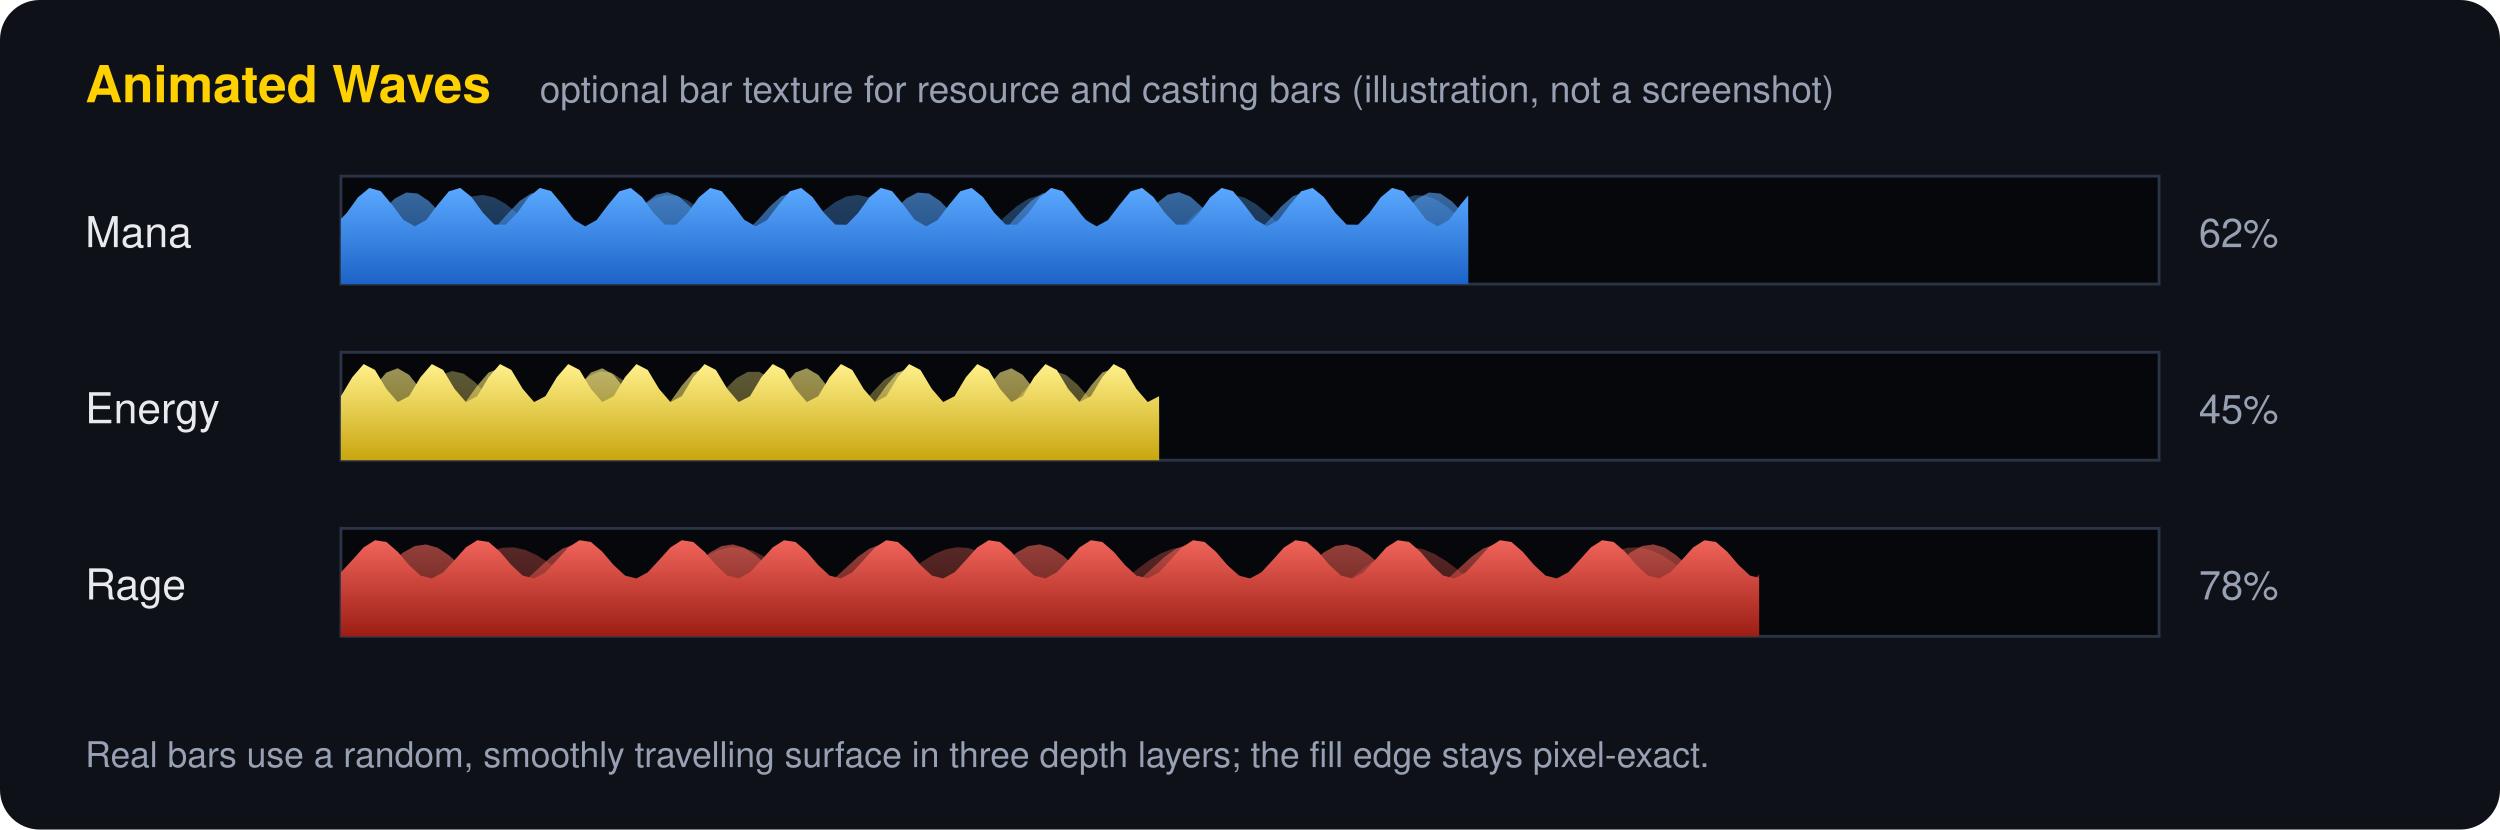
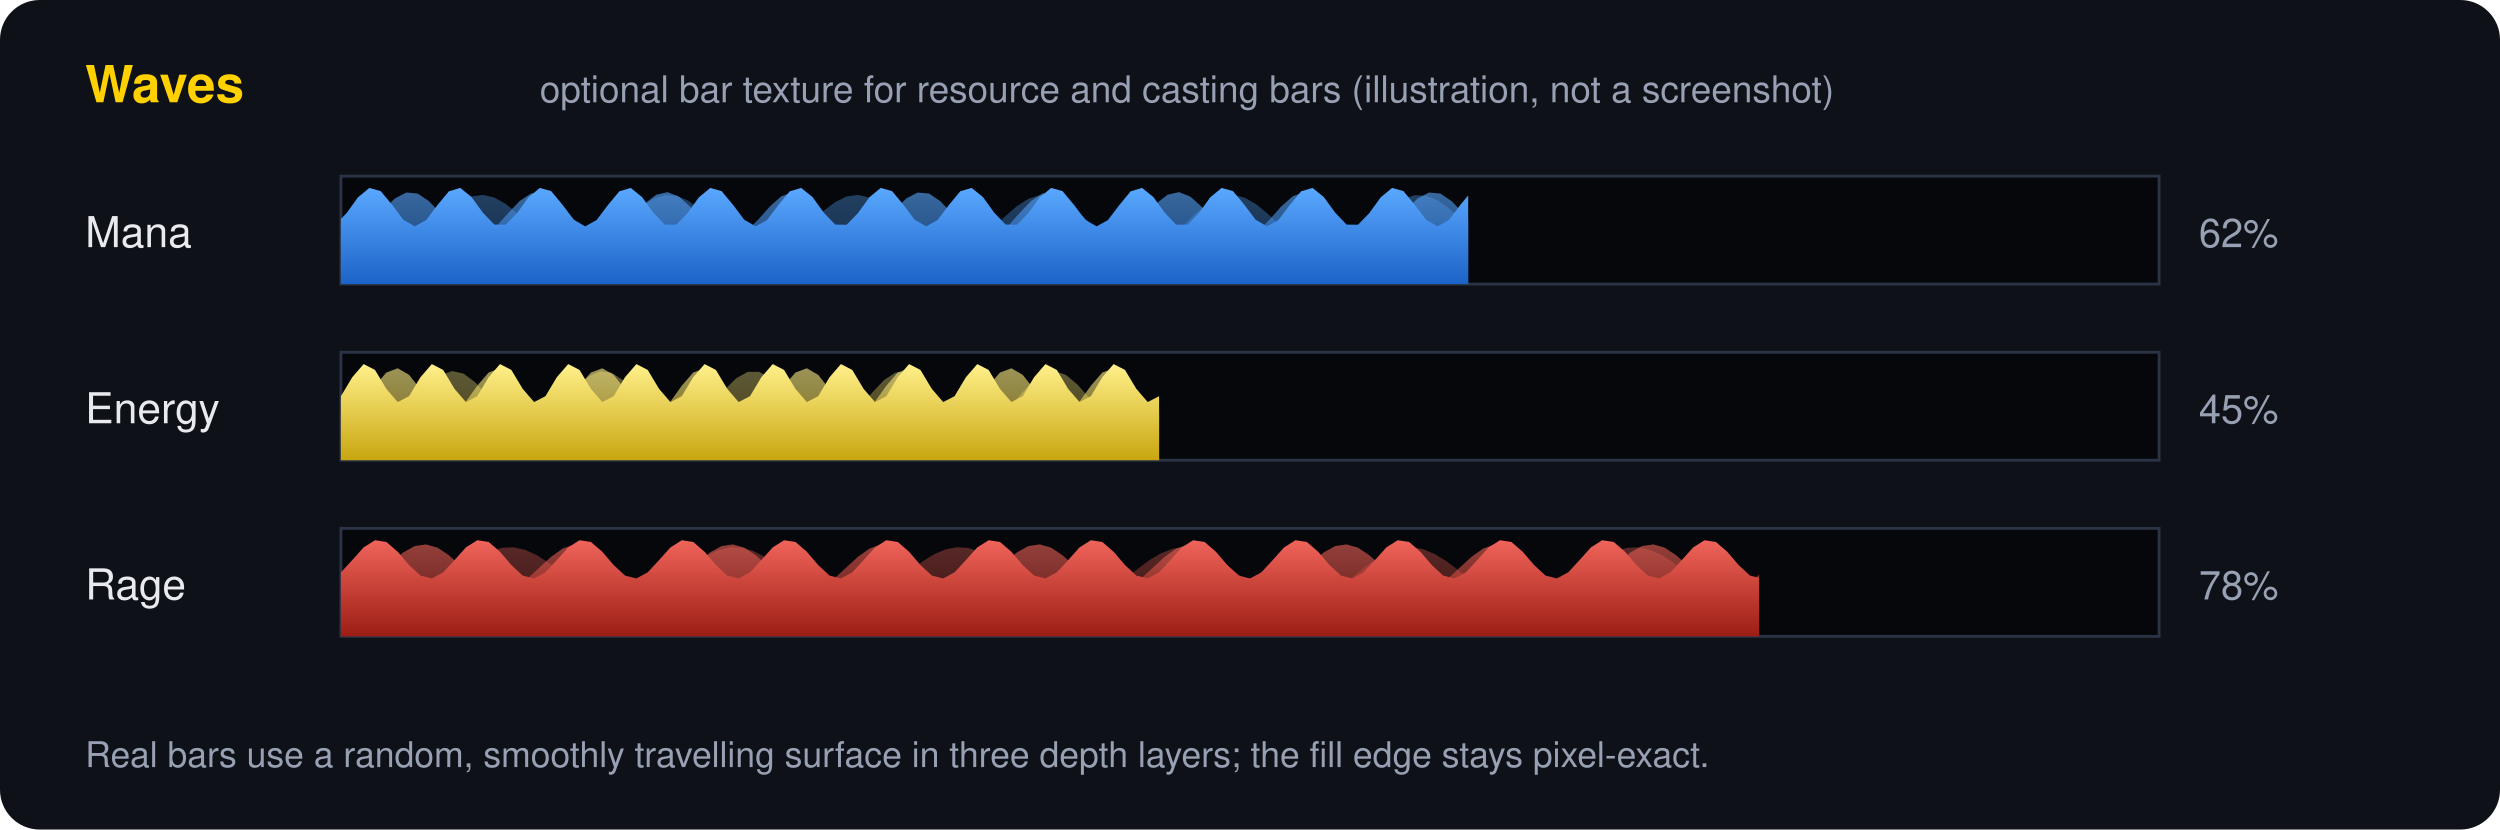
- <svg xmlns="http://www.w3.org/2000/svg" width="880" height="292" viewBox="0 0 880 292" role="img" aria-label="Illustration of the Animated Waves bar texture" font-family="Segoe UI, Helvetica Neue, Helvetica, Arial, sans-serif">
+ <svg xmlns="http://www.w3.org/2000/svg" width="880" height="292" viewBox="0 0 880 292" role="img" aria-label="Illustration of the Waves bar texture" font-family="Segoe UI, Helvetica Neue, Helvetica, Arial, sans-serif">
  <defs>
    <linearGradient id="g0" x1="0" y1="0" x2="0" y2="1">
      <stop offset="0" stop-color="#5aa8ff" />
      <stop offset="1" stop-color="#1c63c7" />
    </linearGradient>
    <clipPath id="c0">
      <rect x="120" y="62" width="396.8" height="38" />
    </clipPath>
    <linearGradient id="g1" x1="0" y1="0" x2="0" y2="1">
      <stop offset="0" stop-color="#fff08a" />
      <stop offset="1" stop-color="#c9a60f" />
    </linearGradient>
    <clipPath id="c1">
      <rect x="120" y="124" width="288.0" height="38" />
    </clipPath>
    <linearGradient id="g2" x1="0" y1="0" x2="0" y2="1">
      <stop offset="0" stop-color="#f0645a" />
      <stop offset="1" stop-color="#9c1d14" />
    </linearGradient>
    <clipPath id="c2">
      <rect x="120" y="186" width="499.2" height="38" />
    </clipPath>
  </defs>
  <rect width="880" height="292" rx="14" fill="#0e1117" />
-   <text x="30" y="36" font-size="18" font-weight="700" fill="#ffd100">Animated Waves</text>
+   <text x="30" y="36" font-size="18" font-weight="700" fill="#ffd100">Waves</text>
  <text x="190" y="36" font-size="13" fill="#98a0b3">optional bar texture for resource and casting bars (illustration, not a screenshot)</text>
  <text x="30" y="87" font-size="15" fill="#e8eaf0">Mana</text>
  <rect x="120" y="62" width="640" height="38" fill="#05070b" stroke="#2b3347" />
  <g clip-path="url(#c0)">
    <g transform="translate(54.0,0)">
      <path d="M 0,78.86 L 4,82.67 L 8,85.94 L 12,88.19 L 16,89.11 L 20,88.56 L 24,86.61 L 28,83.56 L 32,79.84 L 36,75.97 L 40,72.52 L 44,69.97 L 48,68.70 L 52,68.89 L 56,70.50 L 60,73.31 L 64,76.92 L 68,80.80 L 72,84.41 L 76,87.22 L 80,88.83 L 84,89.02 L 88,87.75 L 92,85.20 L 96,81.75 L 100,77.88 L 104,74.16 L 108,71.11 L 112,69.16 L 116,68.61 L 120,69.53 L 124,71.78 L 128,75.05 L 132,78.86 L 136,82.67 L 140,85.94 L 144,88.19 L 148,89.11 L 152,88.56 L 156,86.61 L 160,83.56 L 164,79.84 L 168,75.97 L 172,72.52 L 176,69.97 L 180,68.70 L 184,68.89 L 188,70.50 L 192,73.31 L 196,76.92 L 200,80.80 L 204,84.41 L 208,87.22 L 212,88.83 L 216,89.02 L 220,87.75 L 224,85.20 L 228,81.75 L 232,77.88 L 236,74.16 L 240,71.11 L 244,69.16 L 248,68.61 L 252,69.53 L 256,71.78 L 260,75.05 L 264,78.86 L 268,82.67 L 272,85.94 L 276,88.19 L 280,89.11 L 284,88.56 L 288,86.61 L 292,83.56 L 296,79.84 L 300,75.97 L 304,72.52 L 308,69.97 L 312,68.70 L 316,68.89 L 320,70.50 L 324,73.31 L 328,76.92 L 332,80.80 L 336,84.41 L 340,87.22 L 344,88.83 L 348,89.02 L 352,87.75 L 356,85.20 L 360,81.75 L 364,77.88 L 368,74.16 L 372,71.11 L 376,69.16 L 380,68.61 L 384,69.53 L 388,71.78 L 392,75.05 L 396,78.86 L 400,82.67 L 404,85.94 L 408,88.19 L 412,89.11 L 416,88.56 L 420,86.61 L 424,83.56 L 428,79.84 L 432,75.97 L 436,72.52 L 440,69.97 L 444,68.70 L 448,68.89 L 452,70.50 L 456,73.31 L 460,76.92 L 464,80.80 L 468,84.41 L 472,87.22 L 476,88.83 L 480,89.02 L 484,87.75 L 488,85.20 L 492,81.75 L 496,77.88 L 500,74.16 L 504,71.11 L 508,69.16 L 512,68.61 L 516,69.53 L 520,71.78 L 524,75.05 L 528,78.86 L 532,82.67 L 536,85.94 L 540,88.19 L 544,89.11 L 548,88.56 L 552,86.61 L 556,83.56 L 560,79.84 L 564,75.97 L 568,72.52 L 572,69.97 L 576,68.70 L 580,68.89 L 584,70.50 L 588,73.31 L 592,76.92 L 596,80.80 L 600,84.41 L 604,87.22 L 608,88.83 L 612,89.02 L 616,87.75 L 620,85.20 L 624,81.75 L 628,77.88 L 632,74.16 L 636,71.11 L 640,69.16 L 644,68.61 L 648,69.53 L 652,71.78 L 656,75.05 L 660,78.86 L 664,82.67 L 668,85.94 L 672,88.19 L 676,89.11 L 680,88.56 L 684,86.61 L 688,83.56 L 692,79.84 L 696,75.97 L 700,72.52 L 704,69.97 L 708,68.70 L 712,68.89 L 716,70.50 L 720,73.31 L 724,76.92 L 728,80.80 L 732,84.41 L 736,87.22 L 740,88.83 L 744,89.02 L 748,87.75 L 752,85.20 L 756,81.75 L 760,77.88 L 764,74.16 L 768,71.11 L 772,69.16 L 776,68.61 L 772.0,100 L 0,100 Z" fill="url(#g0)" opacity="0.35">
        <animateTransform attributeName="transform" type="translate" from="0 0" to="66.0 0" dur="17.1s" repeatCount="indefinite" />
      </path>
    </g>
    <g transform="translate(75.0,0)">
      <path d="M 0,83.72 L 4,83.68 L 8,81.25 L 12,77.16 L 16,72.67 L 20,69.13 L 24,67.62 L 28,68.59 L 32,71.76 L 36,76.16 L 40,80.46 L 44,83.33 L 48,83.93 L 52,82.05 L 56,78.28 L 60,73.76 L 64,69.86 L 68,67.77 L 72,68.12 L 76,70.81 L 80,75.02 L 84,79.47 L 88,82.81 L 92,84.02 L 96,82.73 L 100,79.34 L 104,74.88 L 108,70.70 L 112,68.07 L 116,67.79 L 120,69.95 L 124,73.89 L 128,78.41 L 132,82.14 L 136,83.95 L 140,83.28 L 144,80.34 L 148,76.03 L 152,71.64 L 156,68.53 L 160,67.63 L 164,69.21 L 168,72.80 L 172,77.30 L 176,81.35 L 180,83.72 L 184,83.68 L 188,81.25 L 192,77.16 L 196,72.67 L 200,69.13 L 204,67.62 L 208,68.59 L 212,71.76 L 216,76.16 L 220,80.46 L 224,83.33 L 228,83.93 L 232,82.05 L 236,78.28 L 240,73.76 L 244,69.86 L 248,67.77 L 252,68.12 L 256,70.81 L 260,75.02 L 264,79.47 L 268,82.81 L 272,84.02 L 276,82.73 L 280,79.34 L 284,74.88 L 288,70.70 L 292,68.07 L 296,67.79 L 300,69.95 L 304,73.89 L 308,78.41 L 312,82.14 L 316,83.95 L 320,83.28 L 324,80.34 L 328,76.03 L 332,71.64 L 336,68.53 L 340,67.63 L 344,69.21 L 348,72.80 L 352,77.30 L 356,81.35 L 360,83.72 L 364,83.68 L 368,81.25 L 372,77.16 L 376,72.67 L 380,69.13 L 384,67.62 L 388,68.59 L 392,71.76 L 396,76.16 L 400,80.46 L 404,83.33 L 408,83.93 L 412,82.05 L 416,78.28 L 420,73.76 L 424,69.86 L 428,67.77 L 432,68.12 L 436,70.81 L 440,75.02 L 444,79.47 L 448,82.81 L 452,84.02 L 456,82.73 L 460,79.34 L 464,74.88 L 468,70.70 L 472,68.07 L 476,67.79 L 480,69.95 L 484,73.89 L 488,78.41 L 492,82.14 L 496,83.95 L 500,83.28 L 504,80.34 L 508,76.03 L 512,71.64 L 516,68.53 L 520,67.63 L 524,69.21 L 528,72.80 L 532,77.30 L 536,81.35 L 540,83.72 L 544,83.68 L 548,81.25 L 552,77.16 L 556,72.67 L 560,69.13 L 564,67.62 L 568,68.59 L 572,71.76 L 576,76.16 L 580,80.46 L 584,83.33 L 588,83.93 L 592,82.05 L 596,78.28 L 600,73.76 L 604,69.86 L 608,67.77 L 612,68.12 L 616,70.81 L 620,75.02 L 624,79.47 L 628,82.81 L 632,84.02 L 636,82.73 L 640,79.34 L 644,74.88 L 648,70.70 L 652,68.07 L 656,67.79 L 660,69.95 L 664,73.89 L 668,78.41 L 672,82.14 L 676,83.95 L 680,83.28 L 684,80.34 L 688,76.03 L 692,71.64 L 696,68.53 L 700,67.63 L 704,69.21 L 708,72.80 L 712,77.30 L 716,81.35 L 720,83.72 L 724,83.68 L 728,81.25 L 732,77.16 L 730.0,100 L 0,100 Z" fill="url(#g0)" opacity="0.6">
        <animateTransform attributeName="transform" type="translate" from="0 0" to="45.0 0" dur="11.7s" repeatCount="indefinite" />
      </path>
    </g>
    <g transform="translate(90,0)">
      <path d="M 0,77.46 L 4,72.18 L 8,67.34 L 12,66.14 L 16,69.37 L 20,74.90 L 24,79.06 L 28,79.11 L 32,75.01 L 36,69.47 L 40,66.16 L 44,67.27 L 48,72.07 L 52,77.37 L 56,79.68 L 60,77.46 L 64,72.18 L 68,67.34 L 72,66.14 L 76,69.37 L 80,74.90 L 84,79.06 L 88,79.11 L 92,75.01 L 96,69.47 L 100,66.16 L 104,67.27 L 108,72.07 L 112,77.37 L 116,79.68 L 120,77.46 L 124,72.18 L 128,67.34 L 132,66.14 L 136,69.37 L 140,74.90 L 144,79.06 L 148,79.11 L 152,75.01 L 156,69.47 L 160,66.16 L 164,67.27 L 168,72.07 L 172,77.37 L 176,79.68 L 180,77.46 L 184,72.18 L 188,67.34 L 192,66.14 L 196,69.37 L 200,74.90 L 204,79.06 L 208,79.11 L 212,75.01 L 216,69.47 L 220,66.16 L 224,67.27 L 228,72.07 L 232,77.37 L 236,79.68 L 240,77.46 L 244,72.18 L 248,67.34 L 252,66.14 L 256,69.37 L 260,74.90 L 264,79.06 L 268,79.11 L 272,75.01 L 276,69.47 L 280,66.16 L 284,67.27 L 288,72.07 L 292,77.37 L 296,79.68 L 300,77.46 L 304,72.18 L 308,67.34 L 312,66.14 L 316,69.37 L 320,74.90 L 324,79.06 L 328,79.11 L 332,75.01 L 336,69.47 L 340,66.16 L 344,67.27 L 348,72.07 L 352,77.37 L 356,79.68 L 360,77.46 L 364,72.18 L 368,67.34 L 372,66.14 L 376,69.37 L 380,74.90 L 384,79.06 L 388,79.11 L 392,75.01 L 396,69.47 L 400,66.16 L 404,67.27 L 408,72.07 L 412,77.37 L 416,79.68 L 420,77.46 L 424,72.18 L 428,67.34 L 432,66.14 L 436,69.37 L 440,74.90 L 444,79.06 L 448,79.11 L 452,75.01 L 456,69.47 L 460,66.16 L 464,67.27 L 468,72.07 L 472,77.37 L 476,79.68 L 480,77.46 L 484,72.18 L 488,67.34 L 492,66.14 L 496,69.37 L 500,74.90 L 504,79.06 L 508,79.11 L 512,75.01 L 516,69.47 L 520,66.16 L 524,67.27 L 528,72.07 L 532,77.37 L 536,79.68 L 540,77.46 L 544,72.18 L 548,67.34 L 552,66.14 L 556,69.37 L 560,74.90 L 564,79.06 L 568,79.11 L 572,75.01 L 576,69.47 L 580,66.16 L 584,67.27 L 588,72.07 L 592,77.37 L 596,79.68 L 600,77.46 L 604,72.18 L 608,67.34 L 612,66.14 L 616,69.37 L 620,74.90 L 624,79.06 L 628,79.11 L 632,75.01 L 636,69.47 L 640,66.16 L 644,67.27 L 648,72.07 L 652,77.37 L 656,79.68 L 660,77.46 L 664,72.18 L 668,67.34 L 672,66.14 L 676,69.37 L 680,74.90 L 684,79.06 L 688,79.11 L 692,75.01 L 696,69.47 L 700,66.16 L 704,67.27 L 700,100 L 0,100 Z" fill="url(#g0)" opacity="1.0">
        <animateTransform attributeName="transform" type="translate" from="0 0" to="30 0" dur="9.0s" repeatCount="indefinite" />
      </path>
    </g>
  </g>
  <text x="774" y="87" font-size="14" fill="#98a0b3">62%</text>
  <text x="30" y="149" font-size="15" fill="#e8eaf0">Energy</text>
  <rect x="120" y="124" width="640" height="38" fill="#05070b" stroke="#2b3347" />
  <g clip-path="url(#c1)">
    <g transform="translate(67.2,0)">
      <path d="M 0,140.86 L 4,145.56 L 8,149.22 L 12,151.02 L 16,150.56 L 20,147.94 L 24,143.75 L 28,138.92 L 32,134.52 L 36,131.53 L 40,130.61 L 44,131.97 L 48,135.31 L 52,139.88 L 56,144.67 L 60,148.61 L 64,150.83 L 68,150.83 L 72,148.61 L 76,144.67 L 80,139.88 L 84,135.31 L 88,131.97 L 92,130.61 L 96,131.53 L 100,134.52 L 104,138.92 L 108,143.75 L 112,147.94 L 116,150.56 L 120,151.02 L 124,149.22 L 128,145.56 L 132,140.86 L 136,136.16 L 140,132.50 L 144,130.70 L 148,131.16 L 152,133.78 L 156,137.97 L 160,142.80 L 164,147.20 L 168,150.19 L 172,151.11 L 176,149.75 L 180,146.41 L 184,141.84 L 188,137.05 L 192,133.11 L 196,130.89 L 200,130.89 L 204,133.11 L 208,137.05 L 212,141.84 L 216,146.41 L 220,149.75 L 224,151.11 L 228,150.19 L 232,147.20 L 236,142.80 L 240,137.97 L 244,133.78 L 248,131.16 L 252,130.70 L 256,132.50 L 260,136.16 L 264,140.86 L 268,145.56 L 272,149.22 L 276,151.02 L 280,150.56 L 284,147.94 L 288,143.75 L 292,138.92 L 296,134.52 L 300,131.53 L 304,130.61 L 308,131.97 L 312,135.31 L 316,139.88 L 320,144.67 L 324,148.61 L 328,150.83 L 332,150.83 L 336,148.61 L 340,144.67 L 344,139.88 L 348,135.31 L 352,131.97 L 356,130.61 L 360,131.53 L 364,134.52 L 368,138.92 L 372,143.75 L 376,147.94 L 380,150.56 L 384,151.02 L 388,149.22 L 392,145.56 L 396,140.86 L 400,136.16 L 404,132.50 L 408,130.70 L 412,131.16 L 416,133.78 L 420,137.97 L 424,142.80 L 428,147.20 L 432,150.19 L 436,151.11 L 440,149.75 L 444,146.41 L 448,141.84 L 452,137.05 L 456,133.11 L 460,130.89 L 464,130.89 L 468,133.11 L 472,137.05 L 476,141.84 L 480,146.41 L 484,149.75 L 488,151.11 L 492,150.19 L 496,147.20 L 500,142.80 L 504,137.97 L 508,133.78 L 512,131.16 L 516,130.70 L 520,132.50 L 524,136.16 L 528,140.86 L 532,145.56 L 536,149.22 L 540,151.02 L 544,150.56 L 548,147.94 L 552,143.75 L 556,138.92 L 560,134.52 L 564,131.53 L 568,130.61 L 572,131.97 L 576,135.31 L 580,139.88 L 584,144.67 L 588,148.61 L 592,150.83 L 596,150.83 L 600,148.61 L 604,144.67 L 608,139.88 L 612,135.31 L 616,131.97 L 620,130.61 L 624,131.53 L 628,134.52 L 632,138.92 L 636,143.75 L 640,147.94 L 644,150.56 L 648,151.02 L 652,149.22 L 656,145.56 L 660,140.86 L 664,136.16 L 668,132.50 L 672,130.70 L 676,131.16 L 680,133.78 L 684,137.97 L 688,142.80 L 692,147.20 L 696,150.19 L 700,151.11 L 704,149.75 L 708,146.41 L 712,141.84 L 716,137.05 L 720,133.11 L 724,130.89 L 728,130.89 L 732,133.11 L 736,137.05 L 740,141.84 L 744,146.41 L 748,149.75 L 745.6,162 L 0,162 Z" fill="url(#g1)" opacity="0.35">
        <animateTransform attributeName="transform" type="translate" from="0 0" to="52.8 0" dur="14.2s" repeatCount="indefinite" />
      </path>
    </g>
    <g transform="translate(84.0,0)">
      <path d="M 0,145.72 L 4,145.28 L 8,141.34 L 12,135.76 L 16,131.13 L 20,129.63 L 24,131.95 L 28,137.02 L 32,142.46 L 36,145.72 L 40,145.28 L 44,141.34 L 48,135.76 L 52,131.13 L 56,129.63 L 60,131.95 L 64,137.02 L 68,142.46 L 72,145.72 L 76,145.28 L 80,141.34 L 84,135.76 L 88,131.13 L 92,129.63 L 96,131.95 L 100,137.02 L 104,142.46 L 108,145.72 L 112,145.28 L 116,141.34 L 120,135.76 L 124,131.13 L 128,129.63 L 132,131.95 L 136,137.02 L 140,142.46 L 144,145.72 L 148,145.28 L 152,141.34 L 156,135.76 L 160,131.13 L 164,129.63 L 168,131.95 L 172,137.02 L 176,142.46 L 180,145.72 L 184,145.28 L 188,141.34 L 192,135.76 L 196,131.13 L 200,129.63 L 204,131.95 L 208,137.02 L 212,142.46 L 216,145.72 L 220,145.28 L 224,141.34 L 228,135.76 L 232,131.13 L 236,129.63 L 240,131.95 L 244,137.02 L 248,142.46 L 252,145.72 L 256,145.28 L 260,141.34 L 264,135.76 L 268,131.13 L 272,129.63 L 276,131.95 L 280,137.02 L 284,142.46 L 288,145.72 L 292,145.28 L 296,141.34 L 300,135.76 L 304,131.13 L 308,129.63 L 312,131.95 L 316,137.02 L 320,142.46 L 324,145.72 L 328,145.28 L 332,141.34 L 336,135.76 L 340,131.13 L 344,129.63 L 348,131.95 L 352,137.02 L 356,142.46 L 360,145.72 L 364,145.28 L 368,141.34 L 372,135.76 L 376,131.13 L 380,129.63 L 384,131.95 L 388,137.02 L 392,142.46 L 396,145.72 L 400,145.28 L 404,141.34 L 408,135.76 L 412,131.13 L 416,129.63 L 420,131.95 L 424,137.02 L 428,142.46 L 432,145.72 L 436,145.28 L 440,141.34 L 444,135.76 L 448,131.13 L 452,129.63 L 456,131.95 L 460,137.02 L 464,142.46 L 468,145.72 L 472,145.28 L 476,141.34 L 480,135.76 L 484,131.13 L 488,129.63 L 492,131.95 L 496,137.02 L 500,142.46 L 504,145.72 L 508,145.28 L 512,141.34 L 516,135.76 L 520,131.13 L 524,129.63 L 528,131.95 L 532,137.02 L 536,142.46 L 540,145.72 L 544,145.28 L 548,141.34 L 552,135.76 L 556,131.13 L 560,129.63 L 564,131.95 L 568,137.02 L 572,142.46 L 576,145.72 L 580,145.28 L 584,141.34 L 588,135.76 L 592,131.13 L 596,129.63 L 600,131.95 L 604,137.02 L 608,142.46 L 612,145.72 L 616,145.28 L 620,141.34 L 624,135.76 L 628,131.13 L 632,129.63 L 636,131.95 L 640,137.02 L 644,142.46 L 648,145.72 L 652,145.28 L 656,141.34 L 660,135.76 L 664,131.13 L 668,129.63 L 672,131.95 L 676,137.02 L 680,142.46 L 684,145.72 L 688,145.28 L 692,141.34 L 696,135.76 L 700,131.13 L 704,129.63 L 708,131.95 L 712,137.02 L 716,142.46 L 712.0,162 L 0,162 Z" fill="url(#g1)" opacity="0.6">
        <animateTransform attributeName="transform" type="translate" from="0 0" to="36.0 0" dur="9.8s" repeatCount="indefinite" />
      </path>
    </g>
    <g transform="translate(96,0)">
      <path d="M 0,139.46 L 4,132.78 L 8,128.16 L 12,130.22 L 16,136.90 L 20,141.52 L 24,139.46 L 28,132.78 L 32,128.16 L 36,130.22 L 40,136.90 L 44,141.52 L 48,139.46 L 52,132.78 L 56,128.16 L 60,130.22 L 64,136.90 L 68,141.52 L 72,139.46 L 76,132.78 L 80,128.16 L 84,130.22 L 88,136.90 L 92,141.52 L 96,139.46 L 100,132.78 L 104,128.16 L 108,130.22 L 112,136.90 L 116,141.52 L 120,139.46 L 124,132.78 L 128,128.16 L 132,130.22 L 136,136.90 L 140,141.52 L 144,139.46 L 148,132.78 L 152,128.16 L 156,130.22 L 160,136.90 L 164,141.52 L 168,139.46 L 172,132.78 L 176,128.16 L 180,130.22 L 184,136.90 L 188,141.52 L 192,139.46 L 196,132.78 L 200,128.16 L 204,130.22 L 208,136.90 L 212,141.52 L 216,139.46 L 220,132.78 L 224,128.16 L 228,130.22 L 232,136.90 L 236,141.52 L 240,139.46 L 244,132.78 L 248,128.16 L 252,130.22 L 256,136.90 L 260,141.52 L 264,139.46 L 268,132.78 L 272,128.16 L 276,130.22 L 280,136.90 L 284,141.52 L 288,139.46 L 292,132.78 L 296,128.16 L 300,130.22 L 304,136.90 L 308,141.52 L 312,139.46 L 316,132.78 L 320,128.16 L 324,130.22 L 328,136.90 L 332,141.52 L 336,139.46 L 340,132.78 L 344,128.16 L 348,130.22 L 352,136.90 L 356,141.52 L 360,139.46 L 364,132.78 L 368,128.16 L 372,130.22 L 376,136.90 L 380,141.52 L 384,139.46 L 388,132.78 L 392,128.16 L 396,130.22 L 400,136.90 L 404,141.52 L 408,139.46 L 412,132.78 L 416,128.16 L 420,130.22 L 424,136.90 L 428,141.52 L 432,139.46 L 436,132.78 L 440,128.16 L 444,130.22 L 448,136.90 L 452,141.52 L 456,139.46 L 460,132.78 L 464,128.16 L 468,130.22 L 472,136.90 L 476,141.52 L 480,139.46 L 484,132.78 L 488,128.16 L 492,130.22 L 496,136.90 L 500,141.52 L 504,139.46 L 508,132.78 L 512,128.16 L 516,130.22 L 520,136.90 L 524,141.52 L 528,139.46 L 532,132.78 L 536,128.16 L 540,130.22 L 544,136.90 L 548,141.52 L 552,139.46 L 556,132.78 L 560,128.16 L 564,130.22 L 568,136.90 L 572,141.52 L 576,139.46 L 580,132.78 L 584,128.16 L 588,130.22 L 592,136.90 L 596,141.52 L 600,139.46 L 604,132.78 L 608,128.16 L 612,130.22 L 616,136.90 L 620,141.52 L 624,139.46 L 628,132.78 L 632,128.16 L 636,130.22 L 640,136.90 L 644,141.52 L 648,139.46 L 652,132.78 L 656,128.16 L 660,130.22 L 664,136.90 L 668,141.52 L 672,139.46 L 676,132.78 L 680,128.16 L 684,130.22 L 688,136.90 L 692,141.52 L 688,162 L 0,162 Z" fill="url(#g1)" opacity="1.0">
        <animateTransform attributeName="transform" type="translate" from="0 0" to="24 0" dur="7.5s" repeatCount="indefinite" />
      </path>
    </g>
  </g>
  <text x="774" y="149" font-size="14" fill="#98a0b3">45%</text>
  <text x="30" y="211" font-size="15" fill="#e8eaf0">Rage</text>
  <rect x="120" y="186" width="640" height="38" fill="#05070b" stroke="#2b3347" />
  <g clip-path="url(#c2)">
    <g transform="translate(40.8,0)">
      <path d="M 0,202.86 L 4,206.06 L 8,208.94 L 12,211.22 L 16,212.66 L 20,213.12 L 24,212.56 L 28,211.02 L 32,208.68 L 36,205.75 L 40,202.53 L 44,199.35 L 48,196.52 L 52,194.32 L 56,192.97 L 60,192.61 L 64,193.28 L 68,194.90 L 72,197.31 L 76,200.28 L 80,203.51 L 84,206.67 L 88,209.46 L 92,211.58 L 96,212.83 L 100,213.09 L 104,212.32 L 108,210.61 L 112,208.13 L 116,205.12 L 120,201.88 L 124,198.75 L 128,196.02 L 132,193.97 L 136,192.82 L 140,192.66 L 144,193.53 L 148,195.32 L 152,197.87 L 156,200.92 L 160,204.16 L 164,207.27 L 168,209.94 L 172,211.90 L 176,212.96 L 180,213.02 L 184,212.05 L 188,210.17 L 192,207.56 L 196,204.48 L 200,201.24 L 204,198.16 L 208,195.55 L 212,193.67 L 216,192.70 L 220,192.76 L 224,193.82 L 228,195.78 L 232,198.45 L 236,201.56 L 240,204.80 L 244,207.85 L 248,210.40 L 252,212.19 L 256,213.06 L 260,212.90 L 264,211.75 L 268,209.70 L 272,206.97 L 276,203.84 L 280,200.60 L 284,197.59 L 288,195.11 L 292,193.40 L 296,192.63 L 300,192.89 L 304,194.14 L 308,196.26 L 312,199.05 L 316,202.21 L 320,205.44 L 324,208.41 L 328,210.82 L 332,212.44 L 336,213.11 L 340,212.75 L 344,211.40 L 348,209.20 L 352,206.37 L 356,203.19 L 360,199.97 L 364,197.04 L 368,194.70 L 372,193.16 L 376,192.60 L 380,193.06 L 384,194.50 L 388,196.78 L 392,199.66 L 396,202.86 L 400,206.06 L 404,208.94 L 408,211.22 L 412,212.66 L 416,213.12 L 420,212.56 L 424,211.02 L 428,208.68 L 432,205.75 L 436,202.53 L 440,199.35 L 444,196.52 L 448,194.32 L 452,192.97 L 456,192.61 L 460,193.28 L 464,194.90 L 468,197.31 L 472,200.28 L 476,203.51 L 480,206.67 L 484,209.46 L 488,211.58 L 492,212.83 L 496,213.09 L 500,212.32 L 504,210.61 L 508,208.13 L 512,205.12 L 516,201.88 L 520,198.75 L 524,196.02 L 528,193.97 L 532,192.82 L 536,192.66 L 540,193.53 L 544,195.32 L 548,197.87 L 552,200.92 L 556,204.16 L 560,207.27 L 564,209.94 L 568,211.90 L 572,212.96 L 576,213.02 L 580,212.05 L 584,210.17 L 588,207.56 L 592,204.48 L 596,201.24 L 600,198.16 L 604,195.55 L 608,193.67 L 612,192.70 L 616,192.76 L 620,193.82 L 624,195.78 L 628,198.45 L 632,201.56 L 636,204.80 L 640,207.85 L 644,210.40 L 648,212.19 L 652,213.06 L 656,212.90 L 660,211.75 L 664,209.70 L 668,206.97 L 672,203.84 L 676,200.60 L 680,197.59 L 684,195.11 L 688,193.40 L 692,192.63 L 696,192.89 L 700,194.14 L 704,196.26 L 708,199.05 L 712,202.21 L 716,205.44 L 720,208.41 L 724,210.82 L 728,212.44 L 732,213.11 L 736,212.75 L 740,211.40 L 744,209.20 L 748,206.37 L 752,203.19 L 756,199.97 L 760,197.04 L 764,194.70 L 768,193.16 L 772,192.60 L 776,193.06 L 780,194.50 L 784,196.78 L 788,199.66 L 792,202.86 L 796,206.06 L 800,208.94 L 798.4,224 L 0,224 Z" fill="url(#g2)" opacity="0.35">
        <animateTransform attributeName="transform" type="translate" from="0 0" to="79.2 0" dur="19.9s" repeatCount="indefinite" />
      </path>
    </g>
    <g transform="translate(66.0,0)">
      <path d="M 0,207.72 L 4,207.86 L 8,206.29 L 12,203.34 L 16,199.64 L 20,195.98 L 24,193.13 L 28,191.70 L 32,191.99 L 36,193.95 L 40,197.16 L 44,200.92 L 48,204.46 L 52,207.00 L 56,208.01 L 60,207.28 L 64,204.96 L 68,201.54 L 72,197.76 L 76,194.41 L 80,192.21 L 84,191.63 L 88,192.78 L 92,195.44 L 96,199.02 L 100,202.77 L 104,205.89 L 108,207.72 L 112,207.86 L 116,206.29 L 120,203.34 L 124,199.64 L 128,195.98 L 132,193.13 L 136,191.70 L 140,191.99 L 144,193.95 L 148,197.16 L 152,200.92 L 156,204.46 L 160,207.00 L 164,208.01 L 168,207.28 L 172,204.96 L 176,201.54 L 180,197.76 L 184,194.41 L 188,192.21 L 192,191.63 L 196,192.78 L 200,195.44 L 204,199.02 L 208,202.77 L 212,205.89 L 216,207.72 L 220,207.86 L 224,206.29 L 228,203.34 L 232,199.64 L 236,195.98 L 240,193.13 L 244,191.70 L 248,191.99 L 252,193.95 L 256,197.16 L 260,200.92 L 264,204.46 L 268,207.00 L 272,208.01 L 276,207.28 L 280,204.96 L 284,201.54 L 288,197.76 L 292,194.41 L 296,192.21 L 300,191.63 L 304,192.78 L 308,195.44 L 312,199.02 L 316,202.77 L 320,205.89 L 324,207.72 L 328,207.86 L 332,206.29 L 336,203.34 L 340,199.64 L 344,195.98 L 348,193.13 L 352,191.70 L 356,191.99 L 360,193.95 L 364,197.16 L 368,200.92 L 372,204.46 L 376,207.00 L 380,208.01 L 384,207.28 L 388,204.96 L 392,201.54 L 396,197.76 L 400,194.41 L 404,192.21 L 408,191.63 L 412,192.78 L 416,195.44 L 420,199.02 L 424,202.77 L 428,205.89 L 432,207.72 L 436,207.86 L 440,206.29 L 444,203.34 L 448,199.64 L 452,195.98 L 456,193.13 L 460,191.70 L 464,191.99 L 468,193.95 L 472,197.16 L 476,200.92 L 480,204.46 L 484,207.00 L 488,208.01 L 492,207.28 L 496,204.96 L 500,201.54 L 504,197.76 L 508,194.41 L 512,192.21 L 516,191.63 L 520,192.78 L 524,195.44 L 528,199.02 L 532,202.77 L 536,205.89 L 540,207.72 L 544,207.86 L 548,206.29 L 552,203.34 L 556,199.64 L 560,195.98 L 564,193.13 L 568,191.70 L 572,191.99 L 576,193.95 L 580,197.16 L 584,200.92 L 588,204.46 L 592,207.00 L 596,208.01 L 600,207.28 L 604,204.96 L 608,201.54 L 612,197.76 L 616,194.41 L 620,192.21 L 624,191.63 L 628,192.78 L 632,195.44 L 636,199.02 L 640,202.77 L 644,205.89 L 648,207.72 L 652,207.86 L 656,206.29 L 660,203.34 L 664,199.64 L 668,195.98 L 672,193.13 L 676,191.70 L 680,191.99 L 684,193.95 L 688,197.16 L 692,200.92 L 696,204.46 L 700,207.00 L 704,208.01 L 708,207.28 L 712,204.96 L 716,201.54 L 720,197.76 L 724,194.41 L 728,192.21 L 732,191.63 L 736,192.78 L 740,195.44 L 744,199.02 L 748,202.77 L 752,205.89 L 748.0,224 L 0,224 Z" fill="url(#g2)" opacity="0.6">
        <animateTransform attributeName="transform" type="translate" from="0 0" to="54.0 0" dur="13.7s" repeatCount="indefinite" />
      </path>
    </g>
    <g transform="translate(84,0)">
      <path d="M 0,201.46 L 4,197.14 L 8,192.68 L 12,190.16 L 16,190.77 L 20,194.22 L 24,198.90 L 28,202.61 L 32,203.62 L 36,201.46 L 40,197.14 L 44,192.68 L 48,190.16 L 52,190.77 L 56,194.22 L 60,198.90 L 64,202.61 L 68,203.62 L 72,201.46 L 76,197.14 L 80,192.68 L 84,190.16 L 88,190.77 L 92,194.22 L 96,198.90 L 100,202.61 L 104,203.62 L 108,201.46 L 112,197.14 L 116,192.68 L 120,190.16 L 124,190.77 L 128,194.22 L 132,198.90 L 136,202.61 L 140,203.62 L 144,201.46 L 148,197.14 L 152,192.68 L 156,190.16 L 160,190.77 L 164,194.22 L 168,198.90 L 172,202.61 L 176,203.62 L 180,201.46 L 184,197.14 L 188,192.68 L 192,190.16 L 196,190.77 L 200,194.22 L 204,198.90 L 208,202.61 L 212,203.62 L 216,201.46 L 220,197.14 L 224,192.68 L 228,190.16 L 232,190.77 L 236,194.22 L 240,198.90 L 244,202.61 L 248,203.62 L 252,201.46 L 256,197.14 L 260,192.68 L 264,190.16 L 268,190.77 L 272,194.22 L 276,198.90 L 280,202.61 L 284,203.62 L 288,201.46 L 292,197.14 L 296,192.68 L 300,190.16 L 304,190.77 L 308,194.22 L 312,198.90 L 316,202.61 L 320,203.62 L 324,201.46 L 328,197.14 L 332,192.68 L 336,190.16 L 340,190.77 L 344,194.22 L 348,198.90 L 352,202.61 L 356,203.62 L 360,201.46 L 364,197.14 L 368,192.68 L 372,190.16 L 376,190.77 L 380,194.22 L 384,198.90 L 388,202.61 L 392,203.62 L 396,201.46 L 400,197.14 L 404,192.68 L 408,190.16 L 412,190.77 L 416,194.22 L 420,198.90 L 424,202.61 L 428,203.62 L 432,201.46 L 436,197.14 L 440,192.68 L 444,190.16 L 448,190.77 L 452,194.22 L 456,198.90 L 460,202.61 L 464,203.62 L 468,201.46 L 472,197.14 L 476,192.68 L 480,190.16 L 484,190.77 L 488,194.22 L 492,198.90 L 496,202.61 L 500,203.62 L 504,201.46 L 508,197.14 L 512,192.68 L 516,190.16 L 520,190.77 L 524,194.22 L 528,198.90 L 532,202.61 L 536,203.62 L 540,201.46 L 544,197.14 L 548,192.68 L 552,190.16 L 556,190.77 L 560,194.22 L 564,198.90 L 568,202.61 L 572,203.62 L 576,201.46 L 580,197.14 L 584,192.68 L 588,190.16 L 592,190.77 L 596,194.22 L 600,198.90 L 604,202.61 L 608,203.62 L 612,201.46 L 616,197.14 L 620,192.68 L 624,190.16 L 628,190.77 L 632,194.22 L 636,198.90 L 640,202.61 L 644,203.62 L 648,201.46 L 652,197.14 L 656,192.68 L 660,190.16 L 664,190.77 L 668,194.22 L 672,198.90 L 676,202.61 L 680,203.62 L 684,201.46 L 688,197.14 L 692,192.68 L 696,190.16 L 700,190.77 L 704,194.22 L 708,198.90 L 712,202.61 L 716,203.62 L 712,224 L 0,224 Z" fill="url(#g2)" opacity="1.0">
        <animateTransform attributeName="transform" type="translate" from="0 0" to="36 0" dur="10.5s" repeatCount="indefinite" />
      </path>
    </g>
  </g>
  <text x="774" y="211" font-size="14" fill="#98a0b3">78%</text>
  <text x="30" y="270" font-size="12.5" fill="#98a0b3">Real bars use a random, smoothly travelling surface in three depth layers; the fill edge stays pixel-exact.</text>
</svg>
